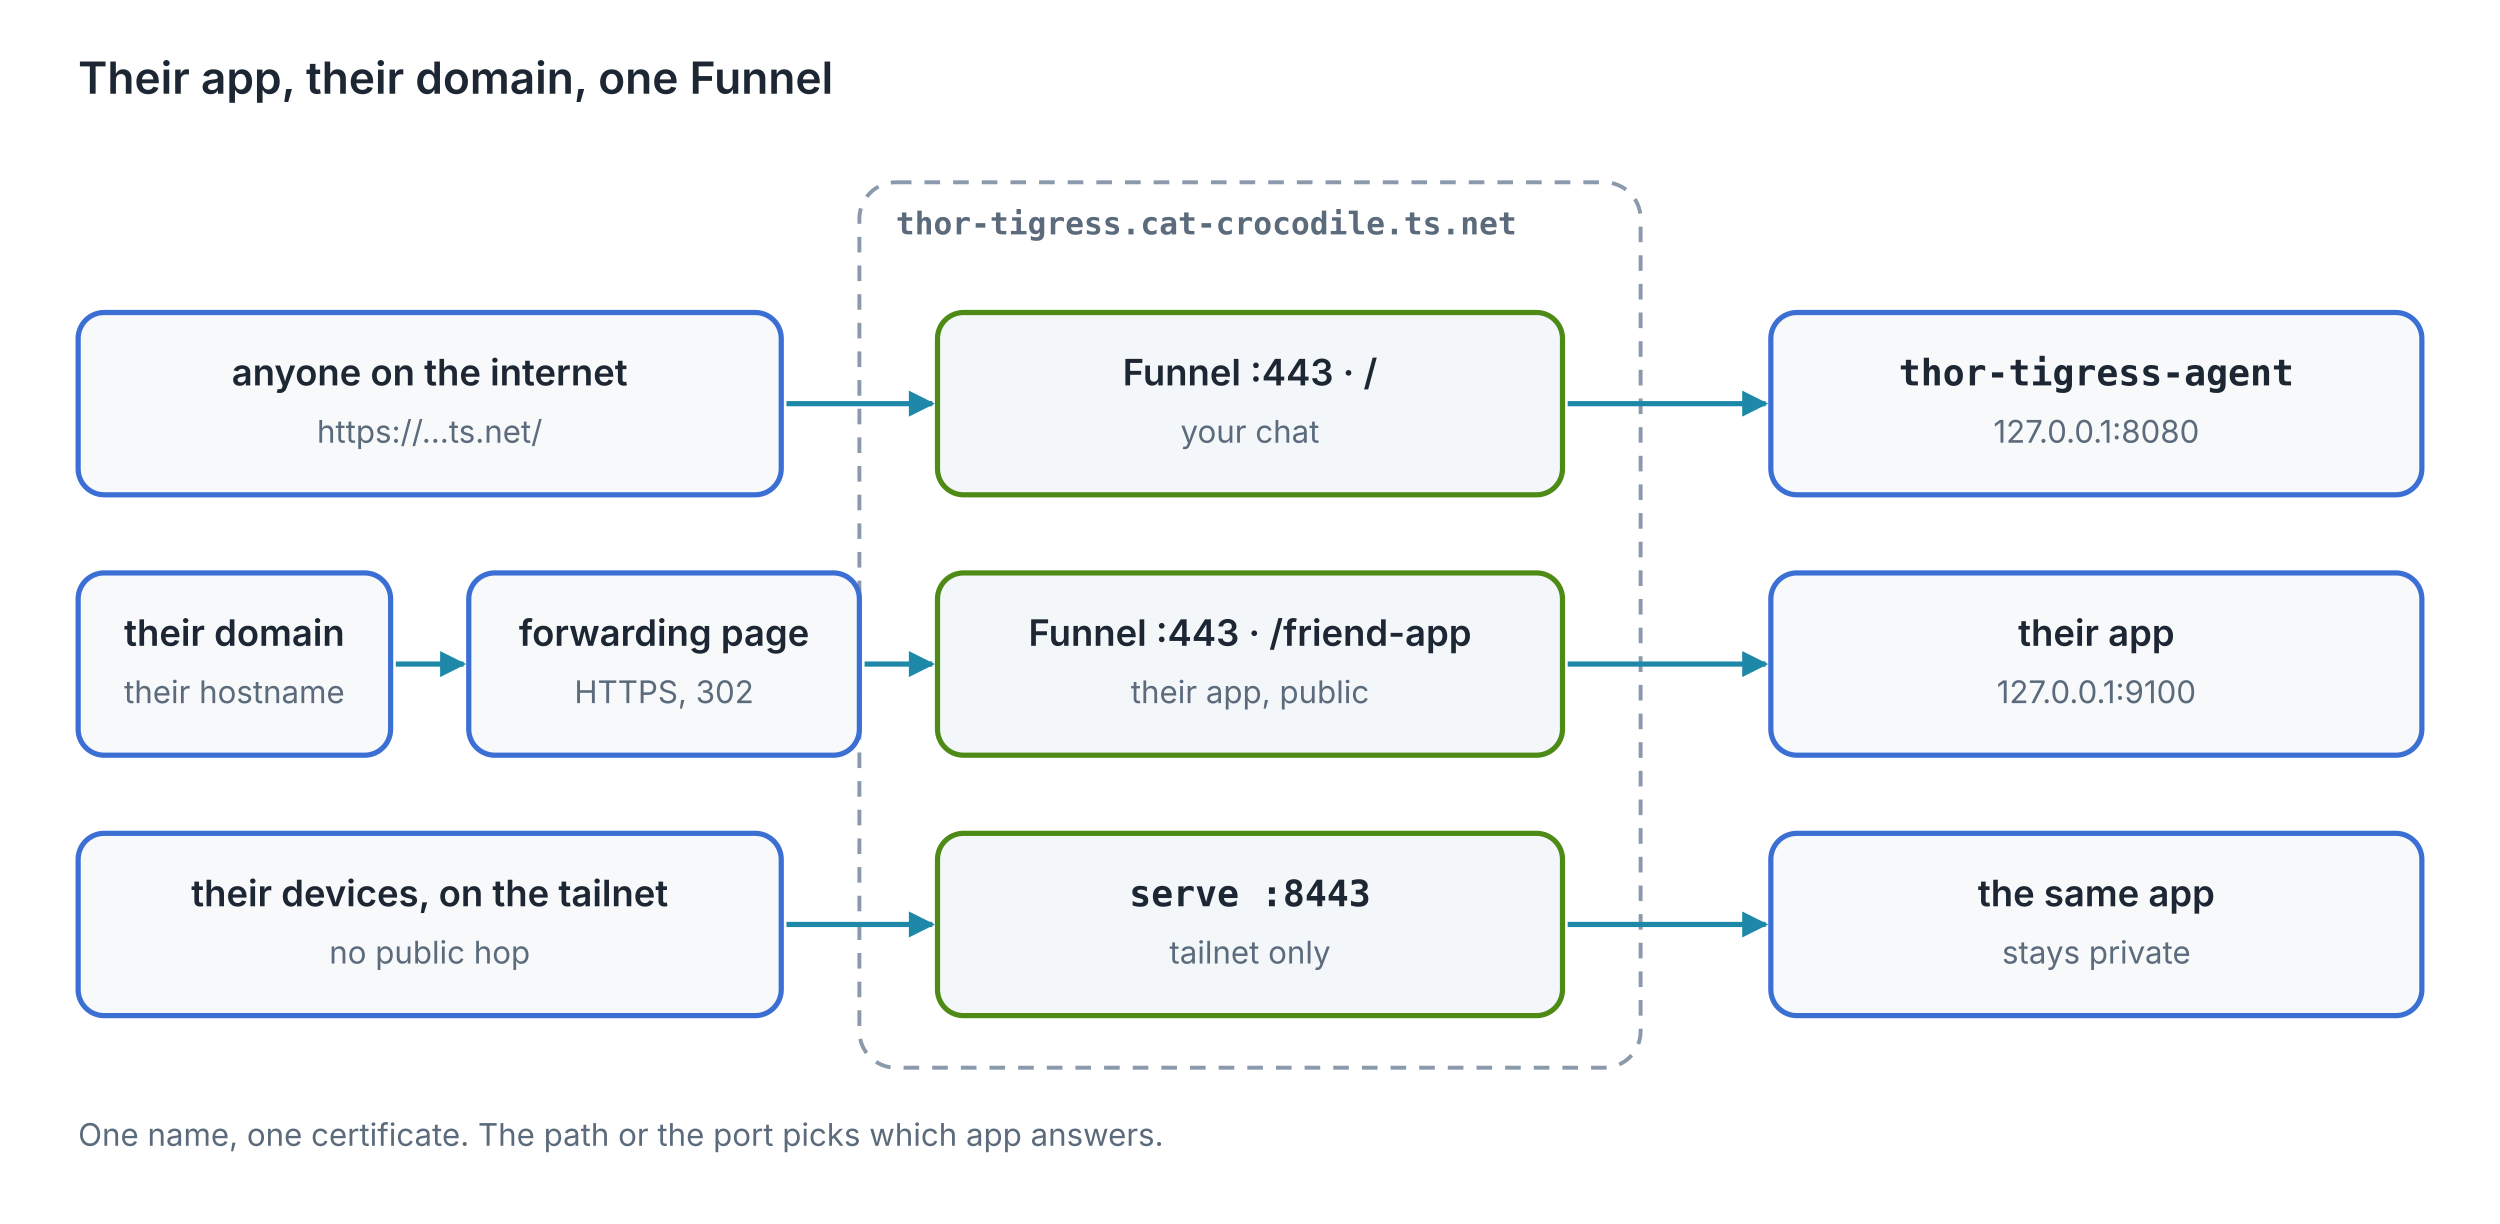
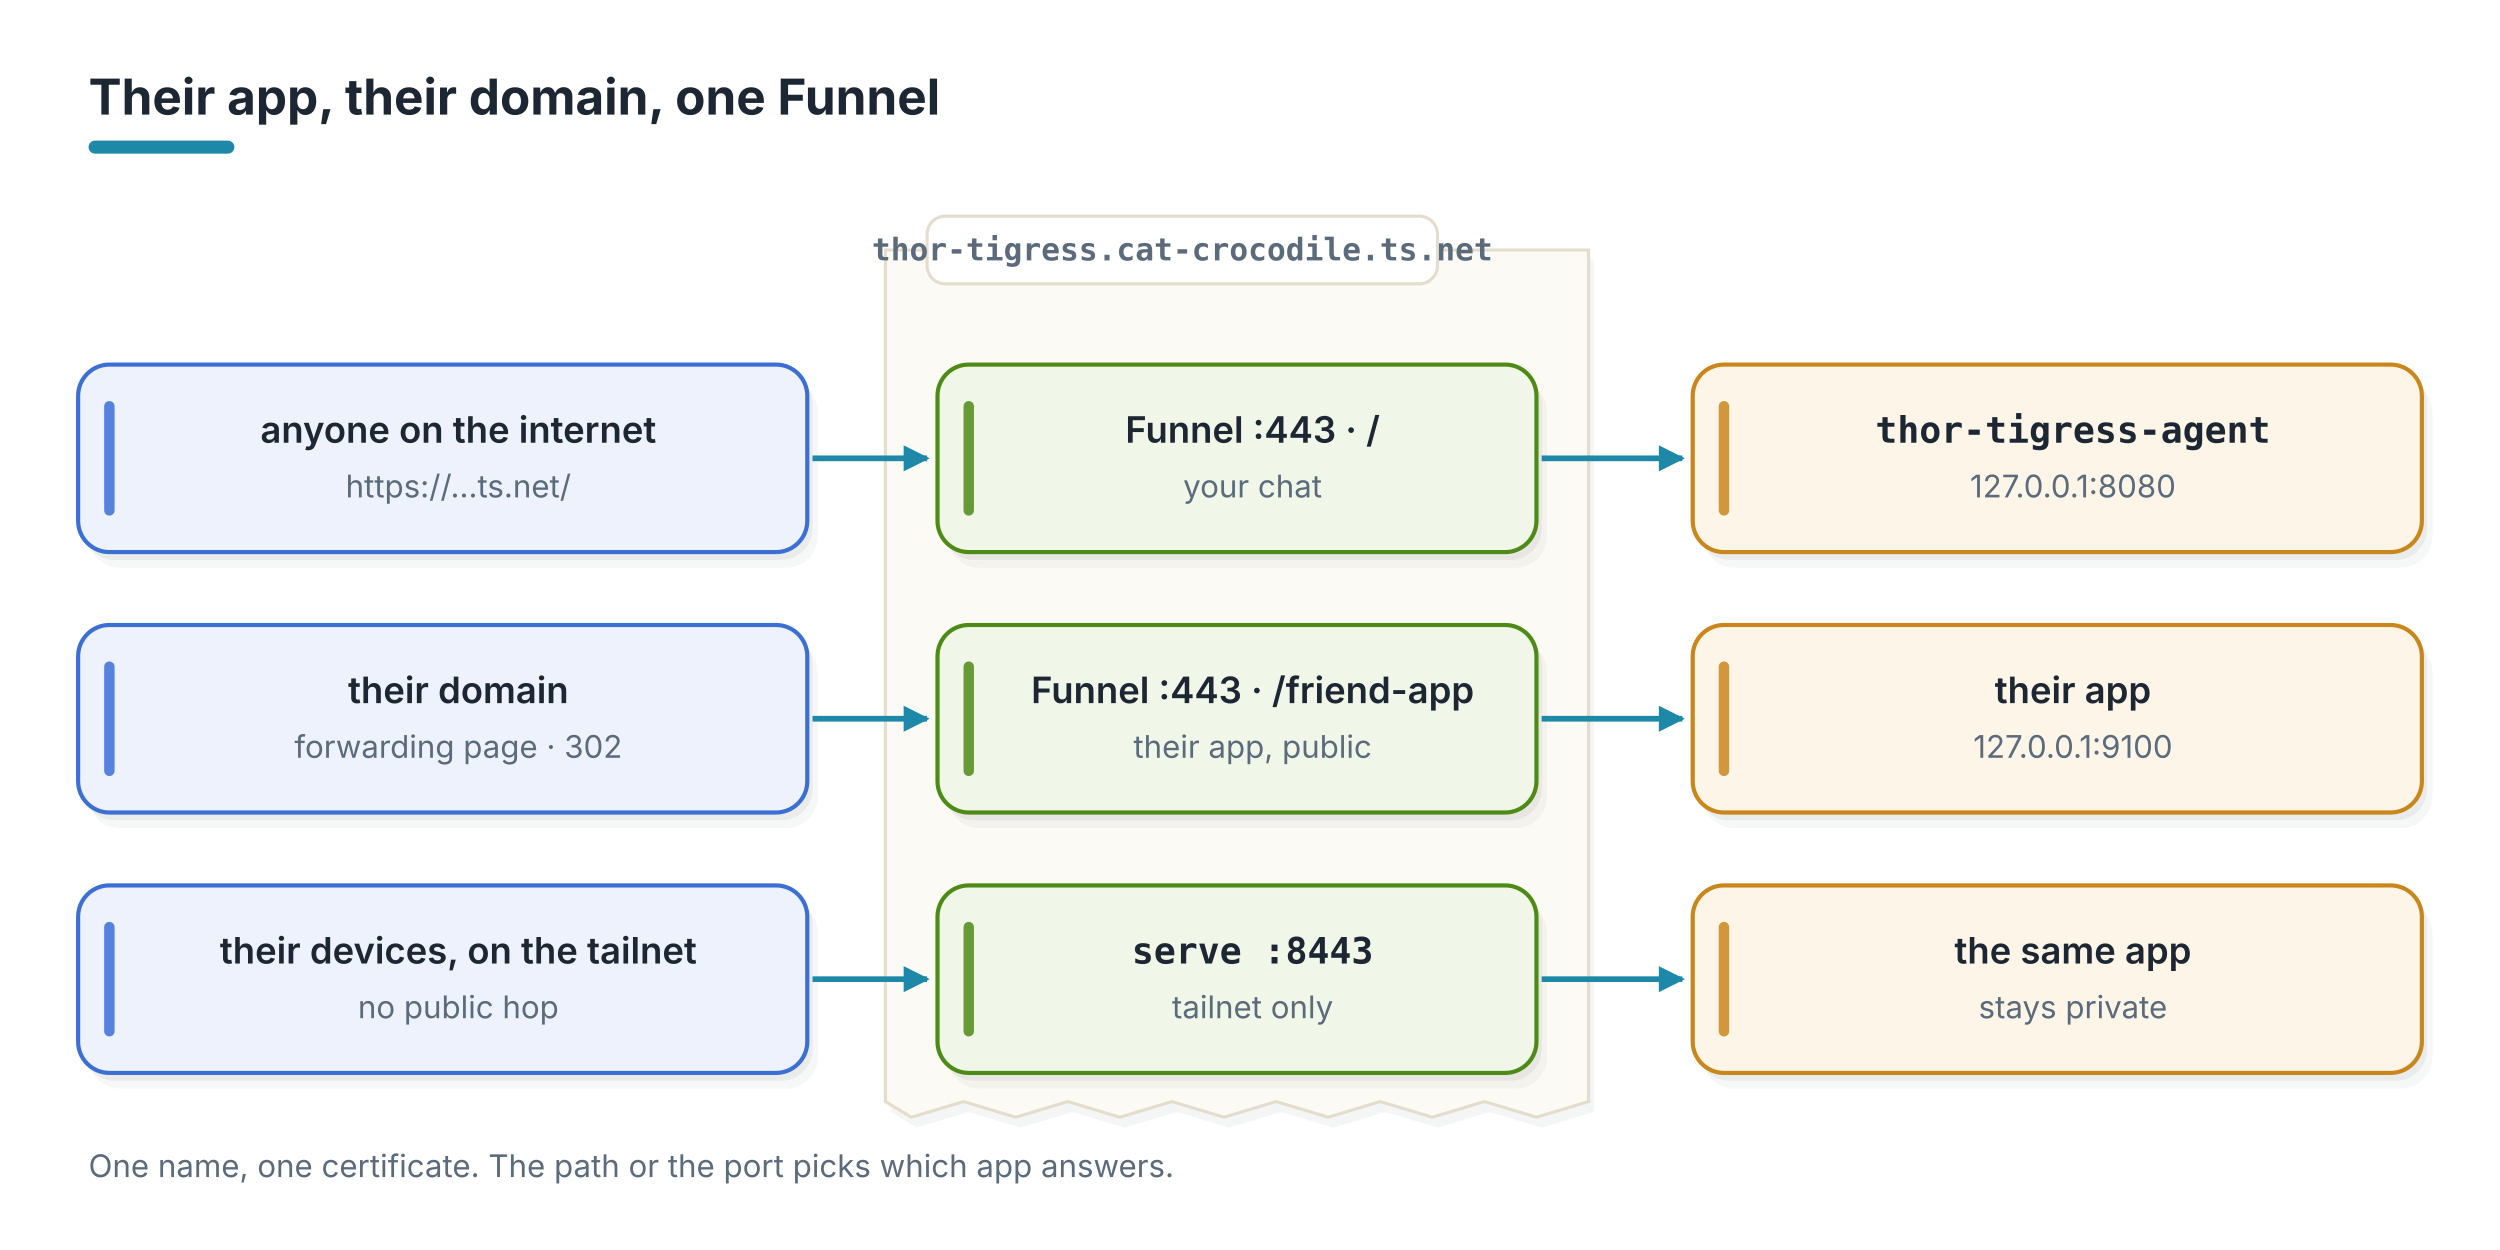
- <svg xmlns="http://www.w3.org/2000/svg" viewBox="0 0 960 470" width="960" height="470" role="img" aria-label="Three ways into the renamed Thor's Funnel and serve. Anyone on the internet reaches your chat at the root path. Their domain goes through a forwarding page to the friend-app path. Their own devices reach the same app privately on port 8443 with tailscale serve.">
+ <svg xmlns="http://www.w3.org/2000/svg" viewBox="0 0 960 480" width="960" height="480" role="img" aria-label="Three ways into the renamed Thor's Funnel and serve. Anyone on the internet reaches your chat at the root path. Their domain goes through a forwarding page to the friend-app path. Their own devices reach the same app privately on port 8443 with tailscale serve.">
  <style>
    text { font-family: Inter, "Segoe UI", Helvetica, Arial, sans-serif; }
-     .title { fill: #1D2733; font-size: 17px; font-weight: 600; }
+     .title { fill: #1D2733; font-size: 19px; font-weight: 700; }
+     .sheetlabel { fill: #5B6B7C; font-size: 12px; font-weight: 600; }
    .name { fill: #1D2733; font-size: 14px; font-weight: 600; }
    .note { fill: #5B6B7C; font-size: 12px; }
-     .label { fill: #1E88A8; font-size: 12px; }
+     .label { fill: #1E88A8; font-size: 12px; font-weight: 600; }
    .mono { font-family: "JetBrains Mono", Menlo, monospace; }
-     .box { fill: #F4F7FA; stroke-width: 2; }
-     .built { stroke: #4E8A16; }
-     .outside { fill: #F7F9FB; stroke: #3B6FD4; stroke-width: 2; }
-     .zone { fill: none; stroke: #8A99AB; stroke-width: 1.5; stroke-dasharray: 6 5; }
-     .zonelabel { fill: #5B6B7C; font-size: 12px; font-weight: 600; }
-     .flow { stroke: #1E88A8; stroke-width: 2; fill: none; stroke-linejoin: round; }
+     .foot { fill: #5B6B7C; font-size: 12px; }
+     .flow { stroke: #1E88A8; stroke-width: 2.2; fill: none; stroke-linejoin: round; }
  </style>
  <defs>
    <marker id="arrow" viewBox="0 0 10 10" refX="9" refY="5" markerUnits="userSpaceOnUse" markerWidth="10" markerHeight="10" orient="auto">
      <path d="M0,0 L10,5 L0,10 Z" fill="#1E88A8" />
    </marker>
  </defs>
-   <rect width="960" height="470" fill="#FFFFFF" />
-   <text x="30" y="36" class="title">Their app, their domain, one Funnel</text>
-   <rect x="330" y="70" width="300" height="340" rx="14" class="zone" />
-   <text x="344" y="90" class="zonelabel mono">thor-tigress.cat-crocodile.ts.net</text>
-   <rect x="30" y="120" width="270" height="70" rx="10" class="outside" />
-   <text x="165" y="148" class="name" text-anchor="middle">anyone on the internet</text>
-   <text x="165" y="170" class="note" text-anchor="middle">https://…ts.net/</text>
-   <rect x="360" y="120" width="240" height="70" rx="10" class="box built" />
-   <text x="480" y="148" class="name" text-anchor="middle">Funnel :443 · /</text>
-   <text x="480" y="170" class="note" text-anchor="middle">your chat</text>
-   <rect x="680" y="120" width="250" height="70" rx="10" class="outside" />
-   <text x="805" y="148" class="name mono" text-anchor="middle">thor-tigress-agent</text>
-   <text x="805" y="170" class="note" text-anchor="middle">127.0.0.1:8080</text>
-   <rect x="30" y="220" width="120" height="70" rx="10" class="outside" />
-   <text x="90" y="248" class="name" text-anchor="middle">their domain</text>
-   <text x="90" y="270" class="note" text-anchor="middle">their hostname</text>
-   <rect x="180" y="220" width="150" height="70" rx="10" class="outside" />
-   <text x="255" y="248" class="name" text-anchor="middle">forwarding page</text>
-   <text x="255" y="270" class="note" text-anchor="middle">HTTPS, 302</text>
-   <rect x="360" y="220" width="240" height="70" rx="10" class="box built" />
-   <text x="480" y="248" class="name" text-anchor="middle">Funnel :443 · /friend-app</text>
-   <text x="480" y="270" class="note" text-anchor="middle">their app, public</text>
-   <rect x="680" y="220" width="250" height="70" rx="10" class="outside" />
-   <text x="805" y="248" class="name" text-anchor="middle">their app</text>
-   <text x="805" y="270" class="note" text-anchor="middle">127.0.0.1:9100</text>
-   <rect x="30" y="320" width="270" height="70" rx="10" class="outside" />
-   <text x="165" y="348" class="name" text-anchor="middle">their devices, on the tailnet</text>
-   <text x="165" y="370" class="note" text-anchor="middle">no public hop</text>
-   <rect x="360" y="320" width="240" height="70" rx="10" class="box built" />
-   <text x="480" y="348" class="name mono" text-anchor="middle">serve :8443</text>
-   <text x="480" y="370" class="note" text-anchor="middle">tailnet only</text>
-   <rect x="680" y="320" width="250" height="70" rx="10" class="outside" />
-   <text x="805" y="348" class="name" text-anchor="middle">the same app</text>
-   <text x="805" y="370" class="note" text-anchor="middle">stays private</text>
-   <path class="flow" d="M302,155 L358,155" marker-end="url(#arrow)" />
-   <path class="flow" d="M602,155 L678,155" marker-end="url(#arrow)" />
-   <path class="flow" d="M152,255 L178,255" marker-end="url(#arrow)" />
-   <path class="flow" d="M332,255 L358,255" marker-end="url(#arrow)" />
-   <path class="flow" d="M602,255 L678,255" marker-end="url(#arrow)" />
-   <path class="flow" d="M302,355 L358,355" marker-end="url(#arrow)" />
-   <path class="flow" d="M602,355 L678,355" marker-end="url(#arrow)" />
-   <text x="30" y="440" class="note">One name, one certificate. The path or the port picks which app answers.</text>
+   <rect width="960" height="480" fill="#FFFFFF" />
+   <text x="34" y="44" class="title">Their app, their domain, one Funnel</text>
+   <rect x="34" y="54" width="56" height="5" rx="2.5" fill="#1E88A8" />
+   <path d="M342,100 H612 V427 L592,433 L572,427 L552,433 L532,427 L512,433 L492,427 L472,433 L452,427 L432,433 L412,427 L392,433 L372,427 L352,433 L342,427 L342,100 Z" fill="#1D2733" opacity="0.05" />
+   <path d="M340,96 H610 V423 L590,429 L570,423 L550,429 L530,423 L510,429 L490,423 L470,429 L450,423 L430,429 L410,423 L390,429 L370,423 L350,429 L340,423 L340,96 Z" fill="#FCFAF5" stroke="#E4DDCD" stroke-width="1.2" />
+   <rect x="356" y="83" width="196" height="26" rx="7" fill="#FFFFFF" stroke="#E4DDCD" stroke-width="1.2" />
+   <text x="454" y="100" class="sheetlabel mono" text-anchor="middle">thor-tigress.cat-crocodile.ts.net</text>
+   <rect x="32" y="143" width="280" height="72" rx="12" fill="#1D2733" opacity="0.06" />
+   <rect x="34" y="146" width="280" height="72" rx="12" fill="#1D2733" opacity="0.04" />
+   <rect x="30" y="140" width="280" height="72" rx="12" fill="#EDF2FD" stroke="#3B6FD4" stroke-width="1.6" />
+   <rect x="40" y="154" width="4" height="44" rx="2" fill="#3B6FD4" opacity="0.85" />
+   <text x="176" y="170" class="name" text-anchor="middle" style="font-size:14px">anyone on the internet</text>
+   <text x="176" y="191" class="note" text-anchor="middle">https://…ts.net/</text>
+   <rect x="32" y="243" width="280" height="72" rx="12" fill="#1D2733" opacity="0.06" />
+   <rect x="34" y="246" width="280" height="72" rx="12" fill="#1D2733" opacity="0.04" />
+   <rect x="30" y="240" width="280" height="72" rx="12" fill="#EDF2FD" stroke="#3B6FD4" stroke-width="1.6" />
+   <rect x="40" y="254" width="4" height="44" rx="2" fill="#3B6FD4" opacity="0.85" />
+   <text x="176" y="270" class="name" text-anchor="middle" style="font-size:14px">their domain</text>
+   <text x="176" y="291" class="note" text-anchor="middle">forwarding page · 302</text>
+   <rect x="32" y="343" width="280" height="72" rx="12" fill="#1D2733" opacity="0.06" />
+   <rect x="34" y="346" width="280" height="72" rx="12" fill="#1D2733" opacity="0.04" />
+   <rect x="30" y="340" width="280" height="72" rx="12" fill="#EDF2FD" stroke="#3B6FD4" stroke-width="1.6" />
+   <rect x="40" y="354" width="4" height="44" rx="2" fill="#3B6FD4" opacity="0.85" />
+   <text x="176" y="370" class="name" text-anchor="middle" style="font-size:14px">their devices, on the tailnet</text>
+   <text x="176" y="391" class="note" text-anchor="middle">no public hop</text>
+   <rect x="362" y="143" width="230" height="72" rx="12" fill="#1D2733" opacity="0.06" />
+   <rect x="364" y="146" width="230" height="72" rx="12" fill="#1D2733" opacity="0.04" />
+   <rect x="360" y="140" width="230" height="72" rx="12" fill="#F0F7E8" stroke="#4E8A16" stroke-width="1.6" />
+   <rect x="370" y="154" width="4" height="44" rx="2" fill="#4E8A16" opacity="0.85" />
+   <text x="481" y="170" class="name" text-anchor="middle" style="font-size:14px">Funnel :443 · /</text>
+   <text x="481" y="191" class="note" text-anchor="middle">your chat</text>
+   <rect x="362" y="243" width="230" height="72" rx="12" fill="#1D2733" opacity="0.06" />
+   <rect x="364" y="246" width="230" height="72" rx="12" fill="#1D2733" opacity="0.04" />
+   <rect x="360" y="240" width="230" height="72" rx="12" fill="#F0F7E8" stroke="#4E8A16" stroke-width="1.6" />
+   <rect x="370" y="254" width="4" height="44" rx="2" fill="#4E8A16" opacity="0.85" />
+   <text x="481" y="270" class="name" text-anchor="middle" style="font-size:14px">Funnel :443 · /friend-app</text>
+   <text x="481" y="291" class="note" text-anchor="middle">their app, public</text>
+   <rect x="362" y="343" width="230" height="72" rx="12" fill="#1D2733" opacity="0.06" />
+   <rect x="364" y="346" width="230" height="72" rx="12" fill="#1D2733" opacity="0.04" />
+   <rect x="360" y="340" width="230" height="72" rx="12" fill="#F0F7E8" stroke="#4E8A16" stroke-width="1.6" />
+   <rect x="370" y="354" width="4" height="44" rx="2" fill="#4E8A16" opacity="0.85" />
+   <text x="481" y="370" class="name mono" text-anchor="middle" style="font-size:14px">serve :8443</text>
+   <text x="481" y="391" class="note" text-anchor="middle">tailnet only</text>
+   <rect x="652" y="143" width="280" height="72" rx="12" fill="#1D2733" opacity="0.06" />
+   <rect x="654" y="146" width="280" height="72" rx="12" fill="#1D2733" opacity="0.04" />
+   <rect x="650" y="140" width="280" height="72" rx="12" fill="#FDF5E7" stroke="#C9861A" stroke-width="1.6" />
+   <rect x="660" y="154" width="4" height="44" rx="2" fill="#C9861A" opacity="0.85" />
+   <text x="796" y="170" class="name mono" text-anchor="middle" style="font-size:14px">thor-tigress-agent</text>
+   <text x="796" y="191" class="note" text-anchor="middle">127.0.0.1:8080</text>
+   <rect x="652" y="243" width="280" height="72" rx="12" fill="#1D2733" opacity="0.06" />
+   <rect x="654" y="246" width="280" height="72" rx="12" fill="#1D2733" opacity="0.04" />
+   <rect x="650" y="240" width="280" height="72" rx="12" fill="#FDF5E7" stroke="#C9861A" stroke-width="1.6" />
+   <rect x="660" y="254" width="4" height="44" rx="2" fill="#C9861A" opacity="0.85" />
+   <text x="796" y="270" class="name" text-anchor="middle" style="font-size:14px">their app</text>
+   <text x="796" y="291" class="note" text-anchor="middle">127.0.0.1:9100</text>
+   <rect x="652" y="343" width="280" height="72" rx="12" fill="#1D2733" opacity="0.06" />
+   <rect x="654" y="346" width="280" height="72" rx="12" fill="#1D2733" opacity="0.04" />
+   <rect x="650" y="340" width="280" height="72" rx="12" fill="#FDF5E7" stroke="#C9861A" stroke-width="1.6" />
+   <rect x="660" y="354" width="4" height="44" rx="2" fill="#C9861A" opacity="0.85" />
+   <text x="796" y="370" class="name" text-anchor="middle" style="font-size:14px">the same app</text>
+   <text x="796" y="391" class="note" text-anchor="middle">stays private</text>
+   <path class="flow" d="M312,176 L356,176" marker-end="url(#arrow)" />
+   <path class="flow" d="M312,276 L356,276" marker-end="url(#arrow)" />
+   <path class="flow" d="M312,376 L356,376" marker-end="url(#arrow)" />
+   <path class="flow" d="M592,176 L646,176" marker-end="url(#arrow)" />
+   <path class="flow" d="M592,276 L646,276" marker-end="url(#arrow)" />
+   <path class="flow" d="M592,376 L646,376" marker-end="url(#arrow)" />
+   <text x="34" y="452" class="foot">One name, one certificate. The path or the port picks which app answers.</text>
</svg>
